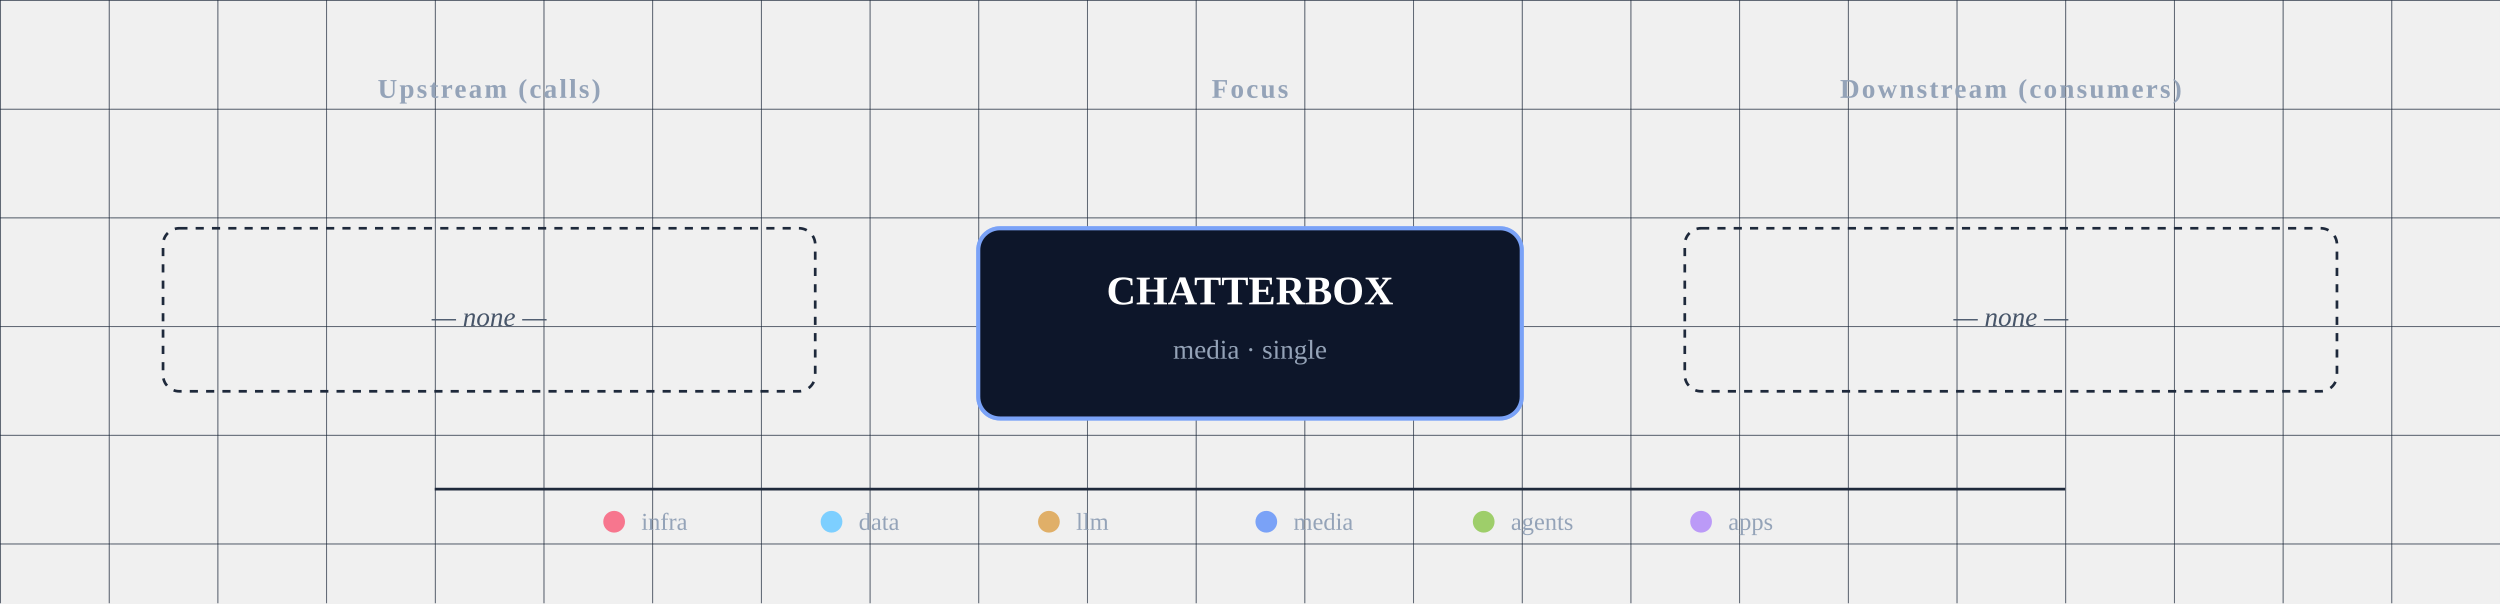
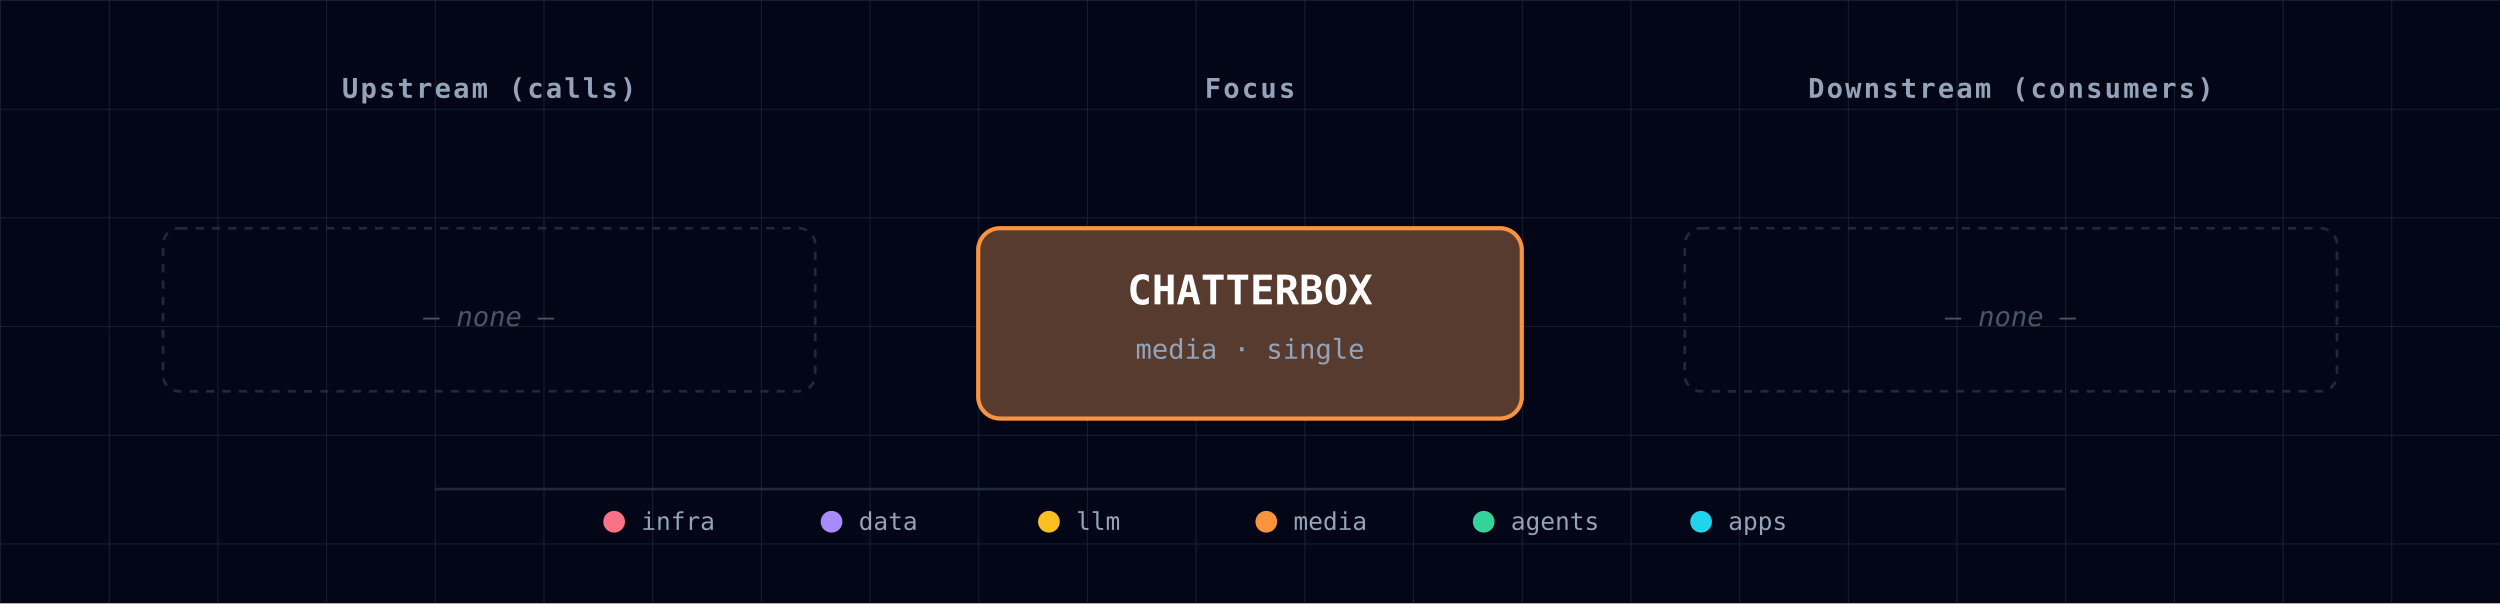
- <svg xmlns="http://www.w3.org/2000/svg" viewBox="0 0 920 222">
+ <svg xmlns="http://www.w3.org/2000/svg" viewBox="0 0 920 222" font-family="'JetBrains Mono', 'Fira Code', Menlo, Consolas, monospace">
  <defs>
    <pattern id="grid" width="40" height="40" patternUnits="userSpaceOnUse">
      <path d="M 40 0 L 0 0 0 40" fill="none" stroke="#1e293b" stroke-width="0.5" />
    </pattern>
    <marker id="arrowhead" markerWidth="9" markerHeight="6" refX="8" refY="3" orient="auto">
      <polygon points="0 0, 9 3, 0 6" fill="#64748b" />
    </marker>
    <filter id="focus-glow" x="-50%" y="-50%" width="200%" height="200%">
      <feGaussianBlur in="SourceAlpha" stdDeviation="6" />
-       <feFlood flood-color="#7aa2f7" flood-opacity="0.6" />
+       <feFlood flood-color="#fb923c" flood-opacity="0.6" />
      <feComposite in2="SourceAlpha" operator="in" />
      <feMerge>
        <feMergeNode />
        <feMergeNode in="SourceGraphic" />
      </feMerge>
    </filter>
  </defs>
+   <rect width="920" height="222" fill="#020617" />
  <rect width="920" height="222" fill="url(#grid)" />
  <text x="180" y="36" fill="#94a3b8" font-size="10" font-weight="600" text-anchor="middle" letter-spacing="0.08em">Upstream (calls)</text>
  <text x="460" y="36" fill="#94a3b8" font-size="10" font-weight="600" text-anchor="middle" letter-spacing="0.08em">Focus</text>
  <text x="740" y="36" fill="#94a3b8" font-size="10" font-weight="600" text-anchor="middle" letter-spacing="0.08em">Downstream (consumers)</text>
  <g>
    <rect x="60" y="84" width="240" height="60" rx="6" fill="none" stroke="#1e293b" stroke-width="1" stroke-dasharray="3,3" />
    <text x="180" y="120" fill="#475569" font-size="10" font-style="italic" text-anchor="middle">— none —</text>
  </g>
  <g>
    <rect x="620" y="84" width="240" height="60" rx="6" fill="none" stroke="#1e293b" stroke-width="1" stroke-dasharray="3,3" />
    <text x="740" y="120" fill="#475569" font-size="10" font-style="italic" text-anchor="middle">— none —</text>
  </g>
  <g class="focus" filter="url(#focus-glow)">
-     <rect x="360" y="84" width="200" height="70" rx="8" fill="#0f172a" stroke="#7aa2f7" stroke-width="1.5" />
+     <rect x="360" y="84" width="200" height="70" rx="8" fill="#0f172a" />
+     <rect x="360" y="84" width="200" height="70" rx="8" fill="rgba(251, 146, 60, 0.3)" stroke="#fb923c" stroke-width="1.5" />
    <text x="460" y="112" fill="white" font-size="15" font-weight="700" text-anchor="middle">CHATTERBOX</text>
    <text x="460" y="132" fill="#94a3b8" font-size="10" text-anchor="middle">media · single</text>
  </g>
  <g class="legend">
    <line x1="160" y1="180" x2="760" y2="180" stroke="#1e293b" stroke-width="1" />
-     <circle cx="226" cy="192" r="4" fill="#f7768e" />
+     <circle cx="226" cy="192" r="4" fill="#fb7185" />
    <text x="236" y="195" fill="#94a3b8" font-size="9" font-weight="400" text-anchor="start">infra</text>
-     <circle cx="306" cy="192" r="4" fill="#7dcfff" />
+     <circle cx="306" cy="192" r="4" fill="#a78bfa" />
    <text x="316" y="195" fill="#94a3b8" font-size="9" font-weight="400" text-anchor="start">data</text>
-     <circle cx="386" cy="192" r="4" fill="#e0af68" />
+     <circle cx="386" cy="192" r="4" fill="#fbbf24" />
    <text x="396" y="195" fill="#94a3b8" font-size="9" font-weight="400" text-anchor="start">llm</text>
-     <circle cx="466" cy="192" r="4" fill="#7aa2f7" />
+     <circle cx="466" cy="192" r="4" fill="#fb923c" />
    <text x="476" y="195" fill="#94a3b8" font-size="9" font-weight="400" text-anchor="start">media</text>
-     <circle cx="546" cy="192" r="4" fill="#9ece6a" />
+     <circle cx="546" cy="192" r="4" fill="#34d399" />
    <text x="556" y="195" fill="#94a3b8" font-size="9" font-weight="400" text-anchor="start">agents</text>
-     <circle cx="626" cy="192" r="4" fill="#bb9af7" />
+     <circle cx="626" cy="192" r="4" fill="#22d3ee" />
    <text x="636" y="195" fill="#94a3b8" font-size="9" font-weight="400" text-anchor="start">apps</text>
  </g>
</svg>
